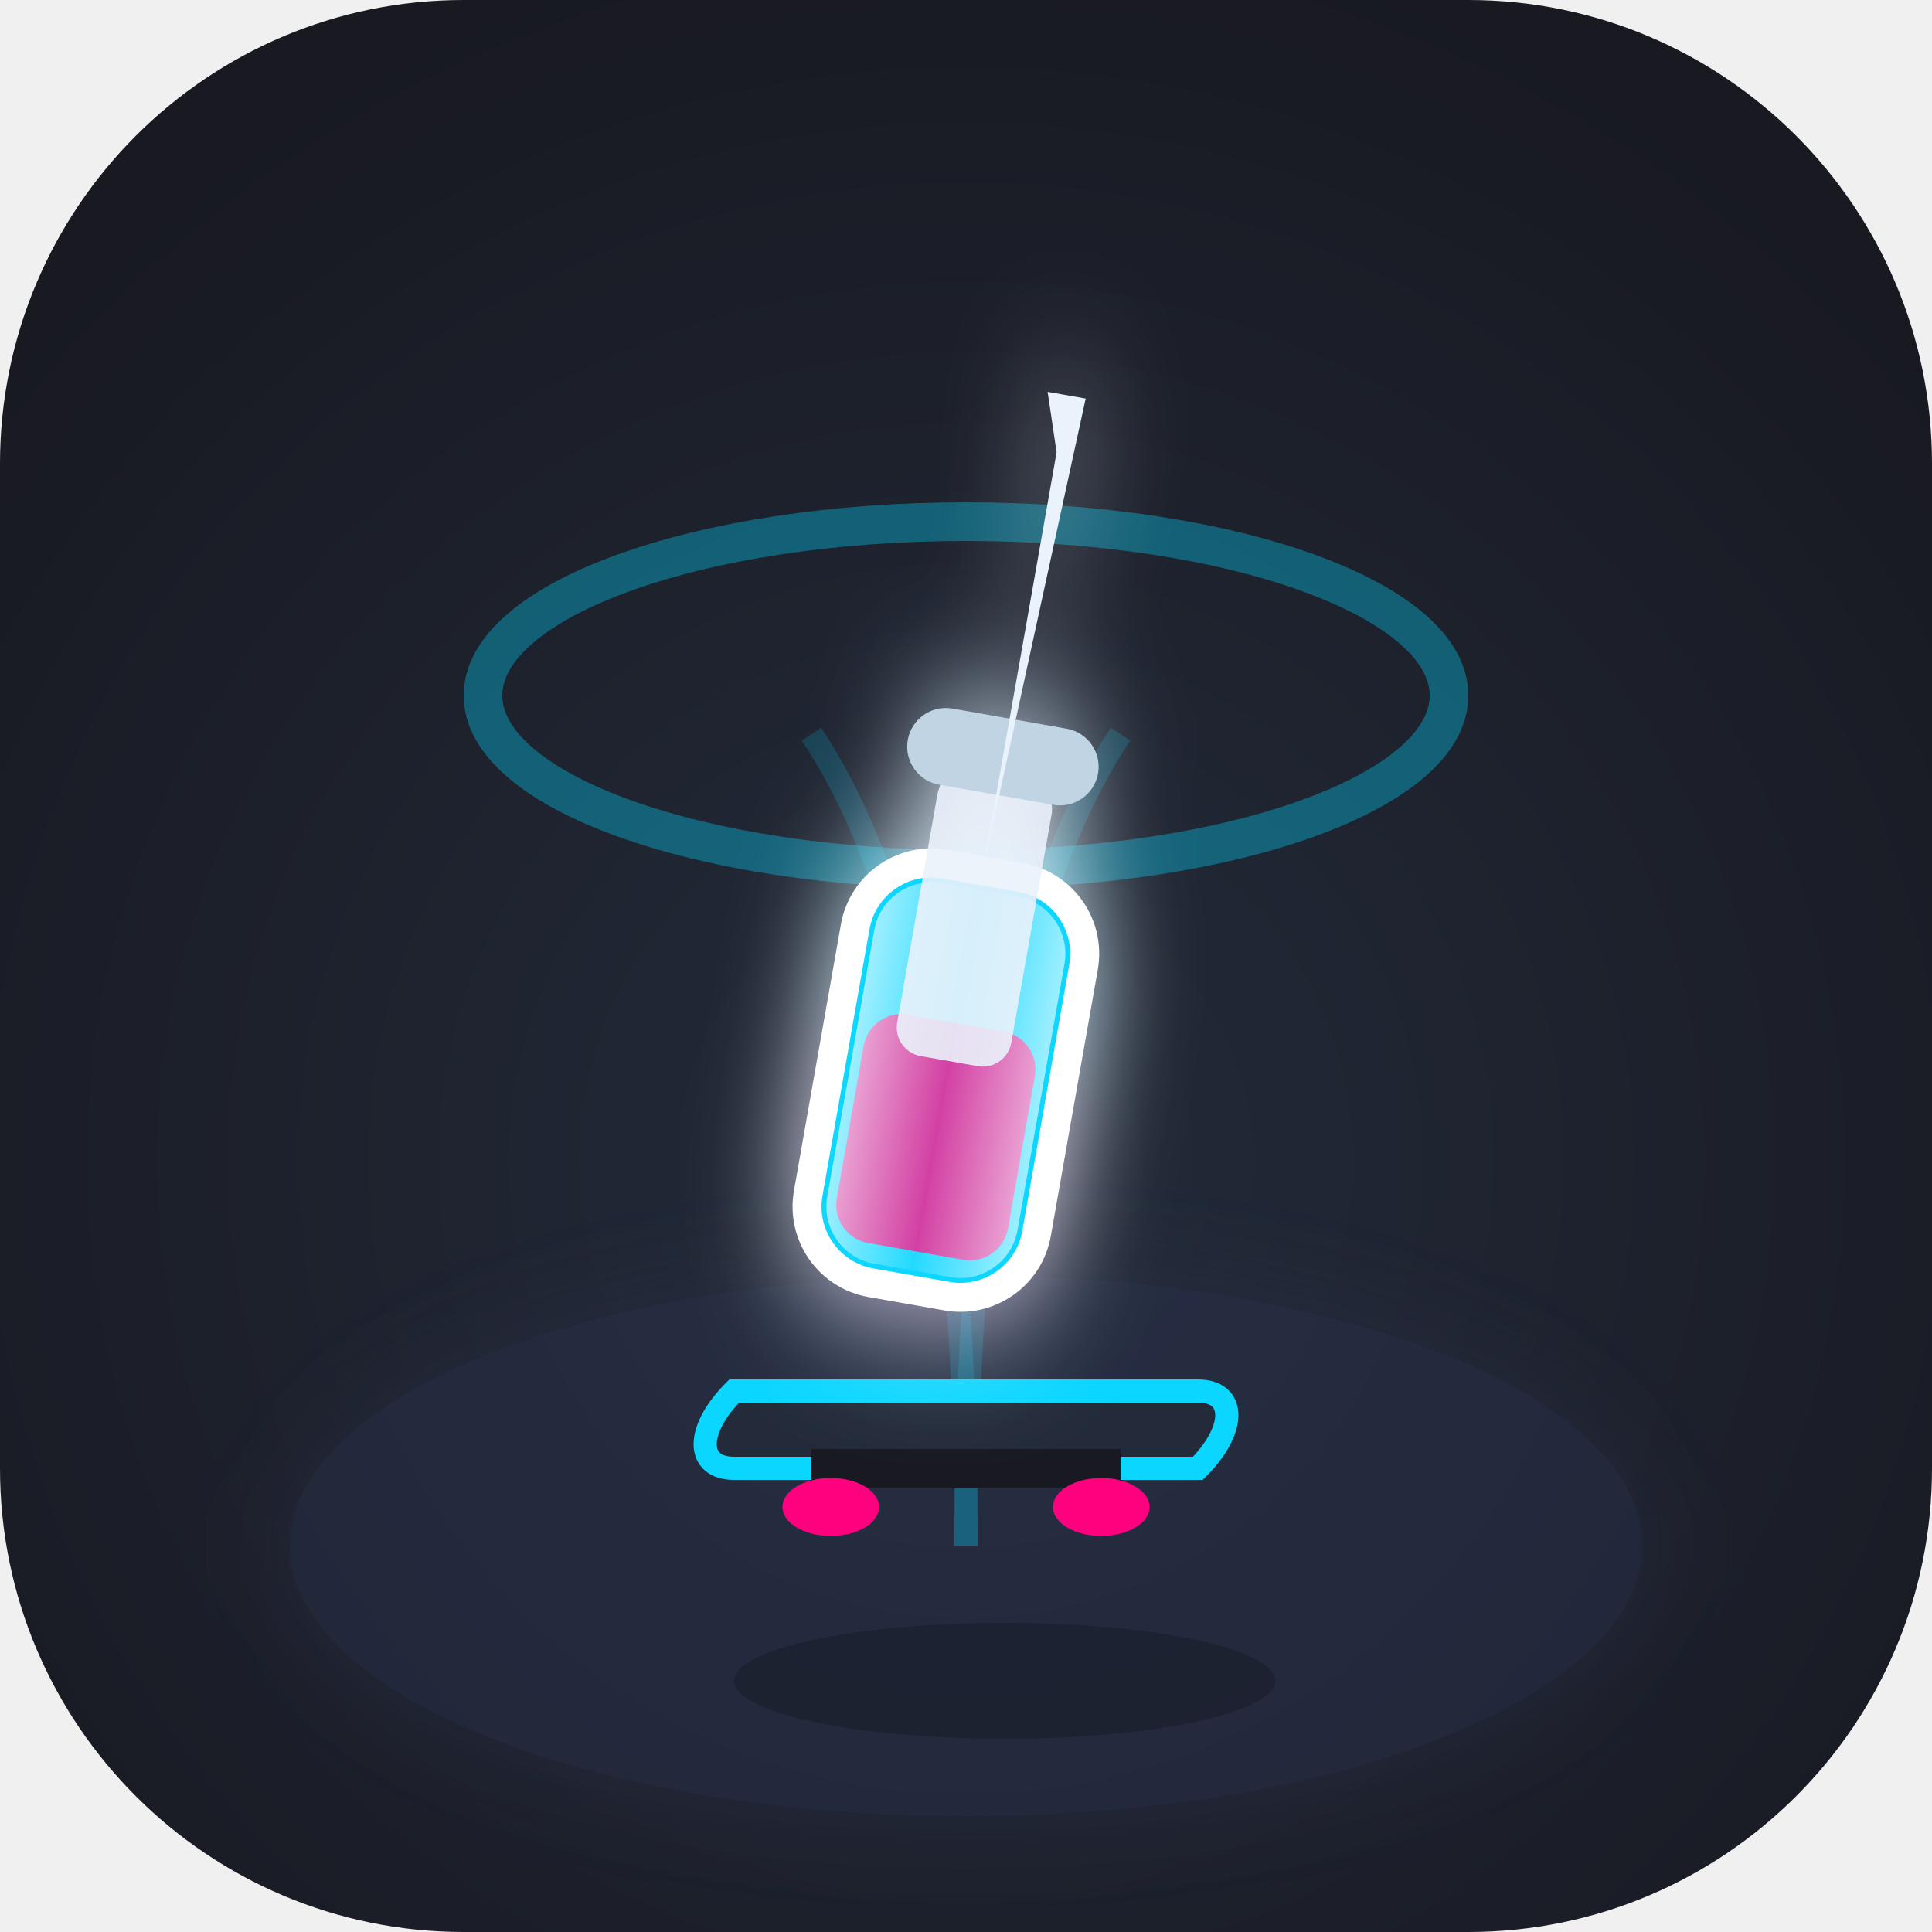
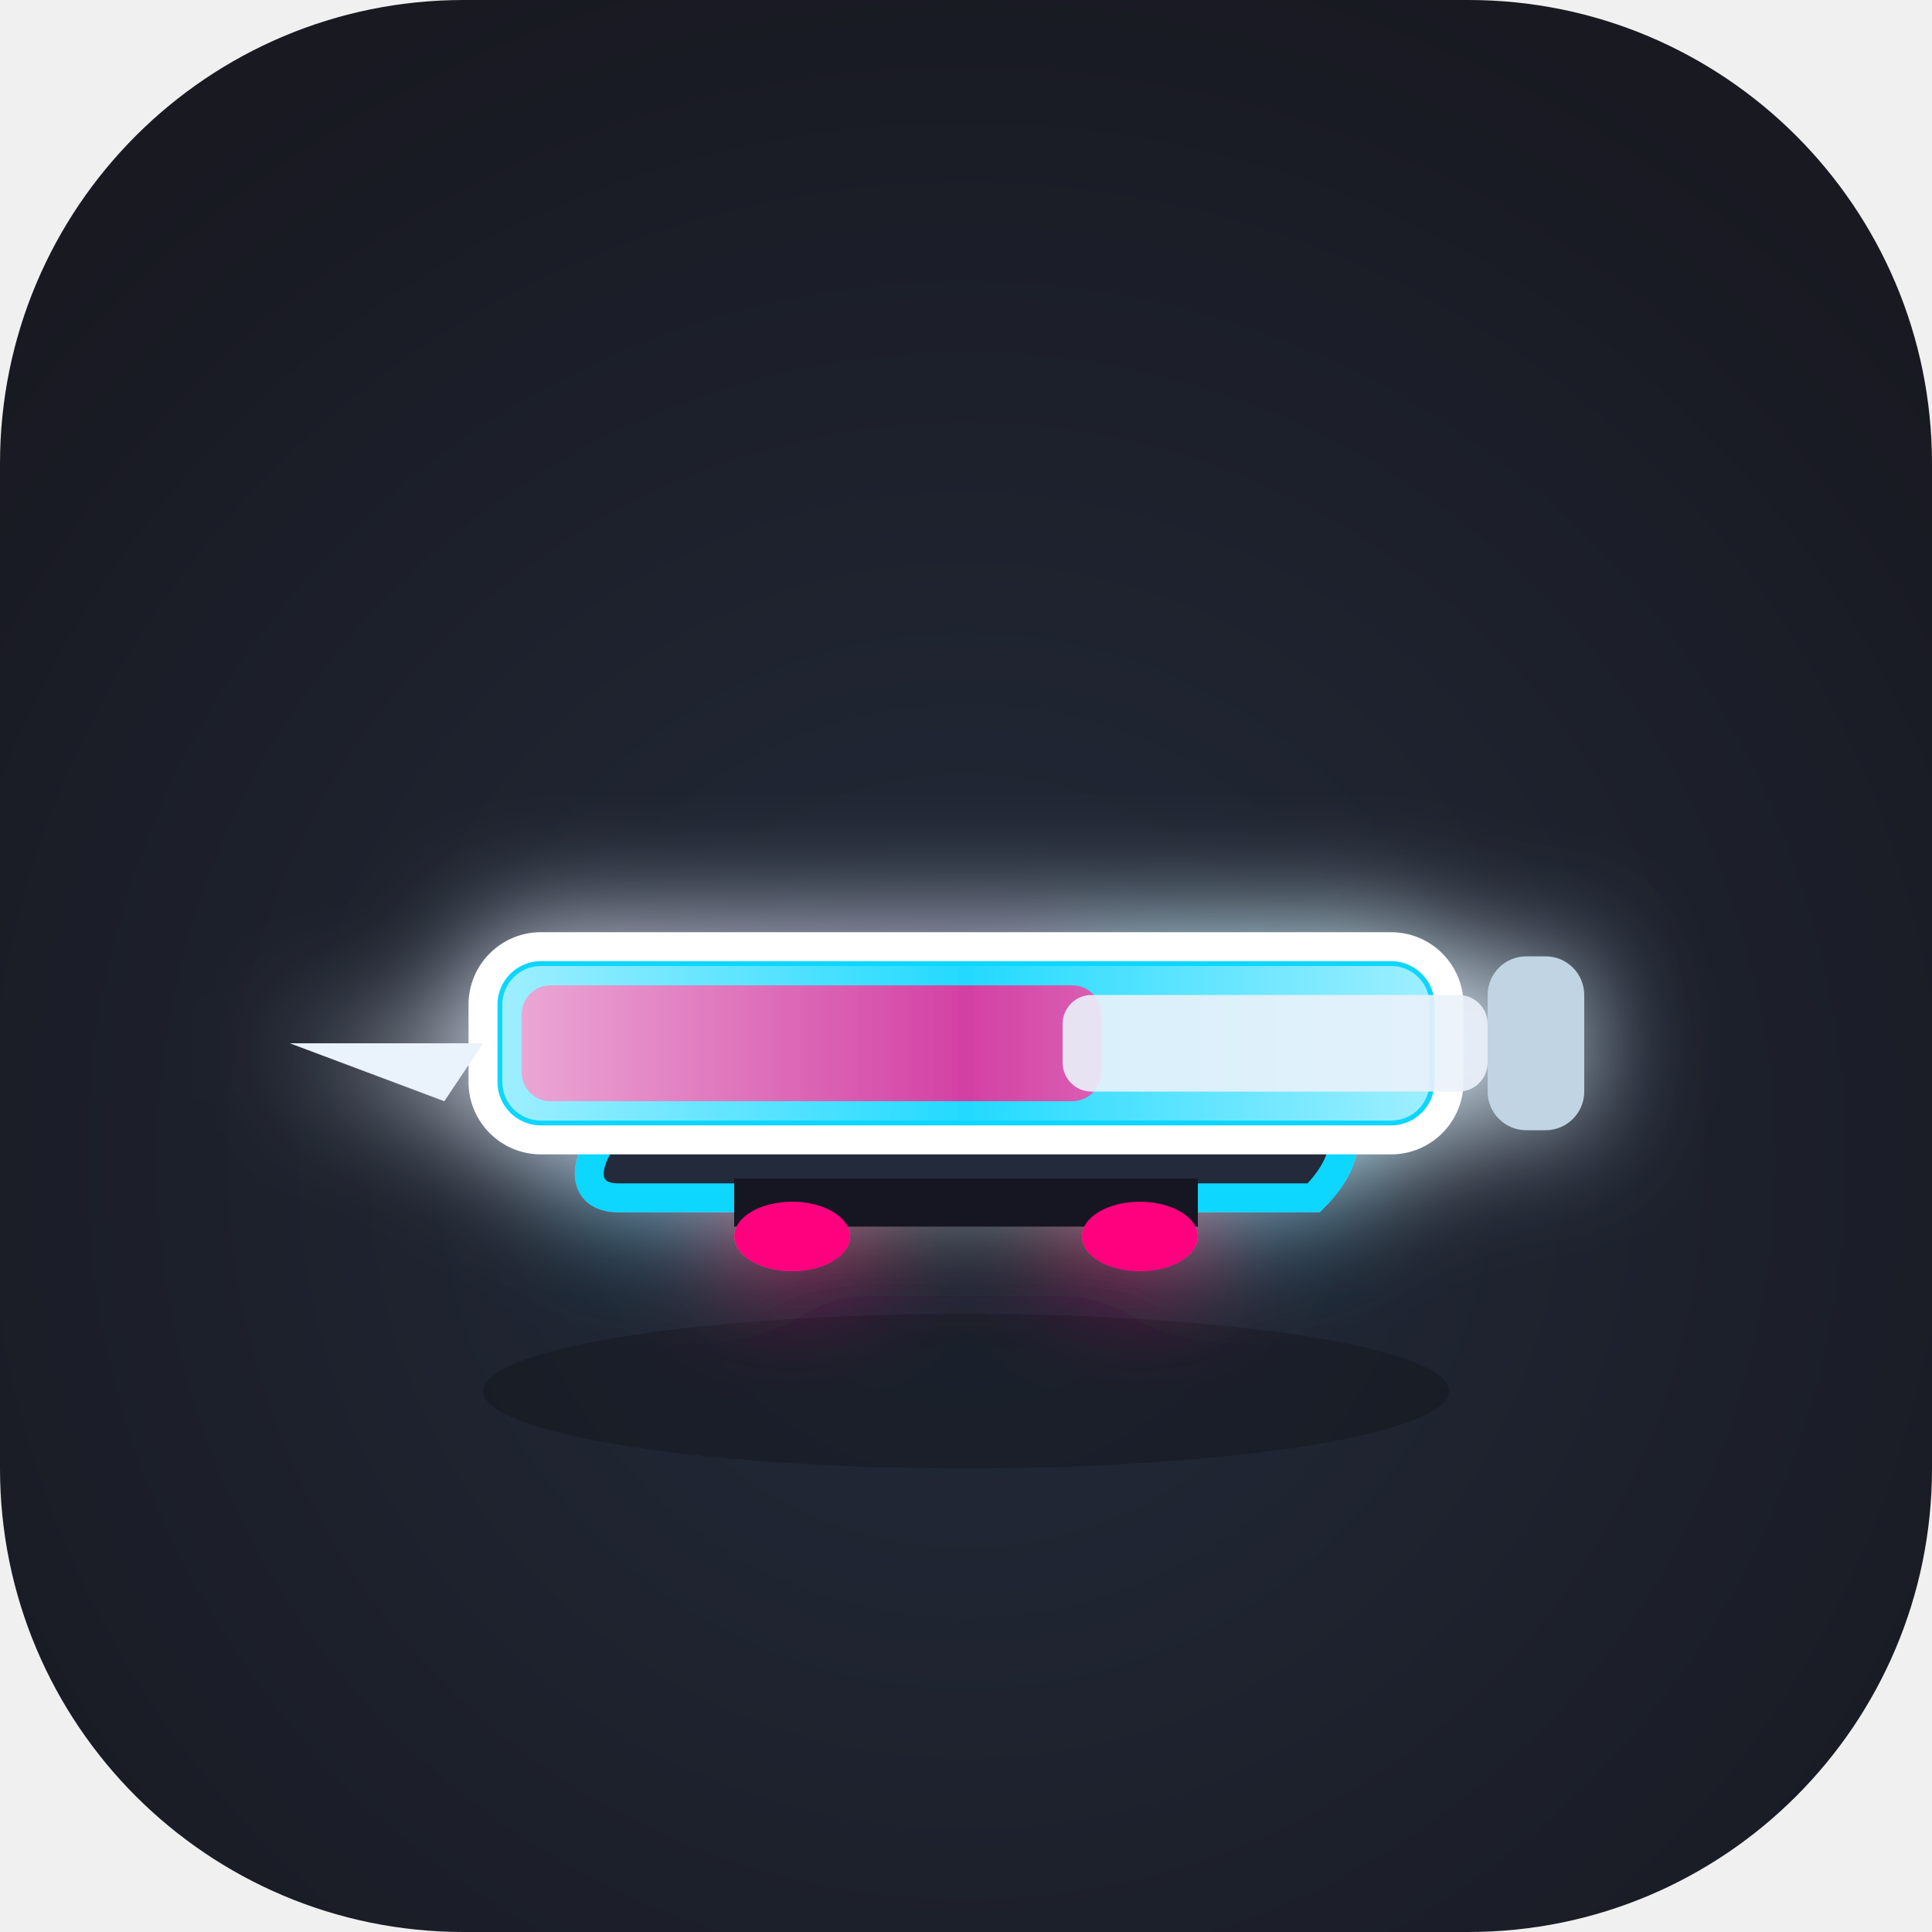
<svg xmlns="http://www.w3.org/2000/svg" viewBox="0 0 100 100">
  <defs>
    <filter id="neon" x="-50%" y="-50%" width="200%" height="200%">
      <feGaussianBlur stdDeviation="3" result="glow" />
      <feMerge>
        <feMergeNode in="glow" />
        <feMergeNode in="SourceGraphic" />
      </feMerge>
    </filter>
    <radialGradient id="bg" cx="50%" cy="60%" r="65%">
      <stop offset="0%" stop-color="#232b3a" />
      <stop offset="100%" stop-color="#181921" />
    </radialGradient>
    <linearGradient id="syringe-sheen" x1="0%" y1="0%" x2="100%" y2="0%">
      <stop offset="0%" stop-color="rgba(255,255,255,0.6)" />
      <stop offset="50%" stop-color="rgba(255,255,255,0.1)" />
      <stop offset="100%" stop-color="rgba(255,255,255,0.6)" />
    </linearGradient>
  </defs>
  <rect width="100" height="100" rx="24" fill="url(#bg)" />
-   <ellipse cx="50" cy="80" rx="35" ry="14" fill="#2f3553" opacity=".38" filter="url(#neon)" />
-   <ellipse cx="50" cy="36" rx="25" ry="9" fill="none" stroke="#00cff7" stroke-width="2" opacity=".36" />
-   <path d="M42 38 Q50 50 50 80" stroke="#00cff7" stroke-width="1.2" opacity=".18" fill="none" />
-   <path d="M58 38 Q50 50 50 80" stroke="#00cff7" stroke-width="1.2" opacity=".18" fill="none" />
-   <g transform="translate(0, 2)">
-     <path d="M38 70 L62 70 C64 70, 64 72, 62 74 L38 74 C36 74, 36 72, 38 70 Z" fill="#232b3a" stroke="#0ad6ff" stroke-width="1.2" />
-     <rect x="42" y="73" width="16" height="2" fill="#181921" />
-     <ellipse cx="43" cy="76" rx="2.5" ry="1.5" fill="#ff007f" />
-     <ellipse cx="57" cy="76" rx="2.5" ry="1.5" fill="#ff007f" />
-     <ellipse cx="52" cy="85" rx="14" ry="3" fill="#000" opacity="0.2" />
-   </g>
-   <g transform="rotate(10 50 50) translate(0, -5)" filter="url(#neon)">
-     <rect x="44" y="50" width="12" height="22" rx="4" fill="#0ad6ff" stroke="#fff" stroke-width="1.5" />
-     <rect x="45.5" y="58" width="9" height="12" rx="2" fill="#ff007f" opacity=".8" />
-     <rect x="45" y="51" width="10" height="20" rx="3" fill="url(#syringe-sheen)" />
+   <ellipse cx="50" cy="72" rx="25" ry="4" fill="#000" opacity="0.2" />
+   <g transform="translate(0, -10)" filter="url(#neon)">
    <g>
-       <rect x="47" y="45" width="6" height="15" rx="1.5" fill="#eaf2fb" opacity="0.9" />
-       <rect x="45" y="42" width="10" height="4" rx="2" fill="#c0d4e3" />
+       <path d="M32 68 L68 68 C70 68, 70 70, 68 72 L32 72 C30 72, 30 70, 32 68 Z" fill="#232b3a" stroke="#0ad6ff" stroke-width="1.5" />
+       <rect x="38" y="71" width="24" height="2.5" fill="#181921" />
+       <ellipse cx="41" cy="74" rx="3" ry="1.8" fill="#ff007f" />
+       <ellipse cx="59" cy="74" rx="3" ry="1.8" fill="#ff007f" />
    </g>
-     <path d="M50 50 L50 28 L49 25 L51 25 Z" fill="#eaf2fb" />
+     <g transform="translate(0, -1)">
+       <rect x="25" y="60" width="50" height="10" rx="3" fill="#0ad6ff" stroke="#fff" stroke-width="1.5" />
+       <rect x="27" y="62" width="30" height="6" rx="1.5" fill="#ff007f" opacity=".8" />
+       <rect x="26" y="61" width="48" height="8" rx="2" fill="url(#syringe-sheen)" />
+       <g>
+         <rect x="55" y="62.5" width="22" height="5" rx="1.5" fill="#eaf2fb" opacity="0.9" />
+         <rect x="77" y="60.5" width="5" height="9" rx="2" fill="#c0d4e3" />
+       </g>
+       <path d="M15 65 L25 65 L23 62 L25 65 L23 68 Z" fill="#eaf2fb" />
+     </g>
  </g>
</svg>
